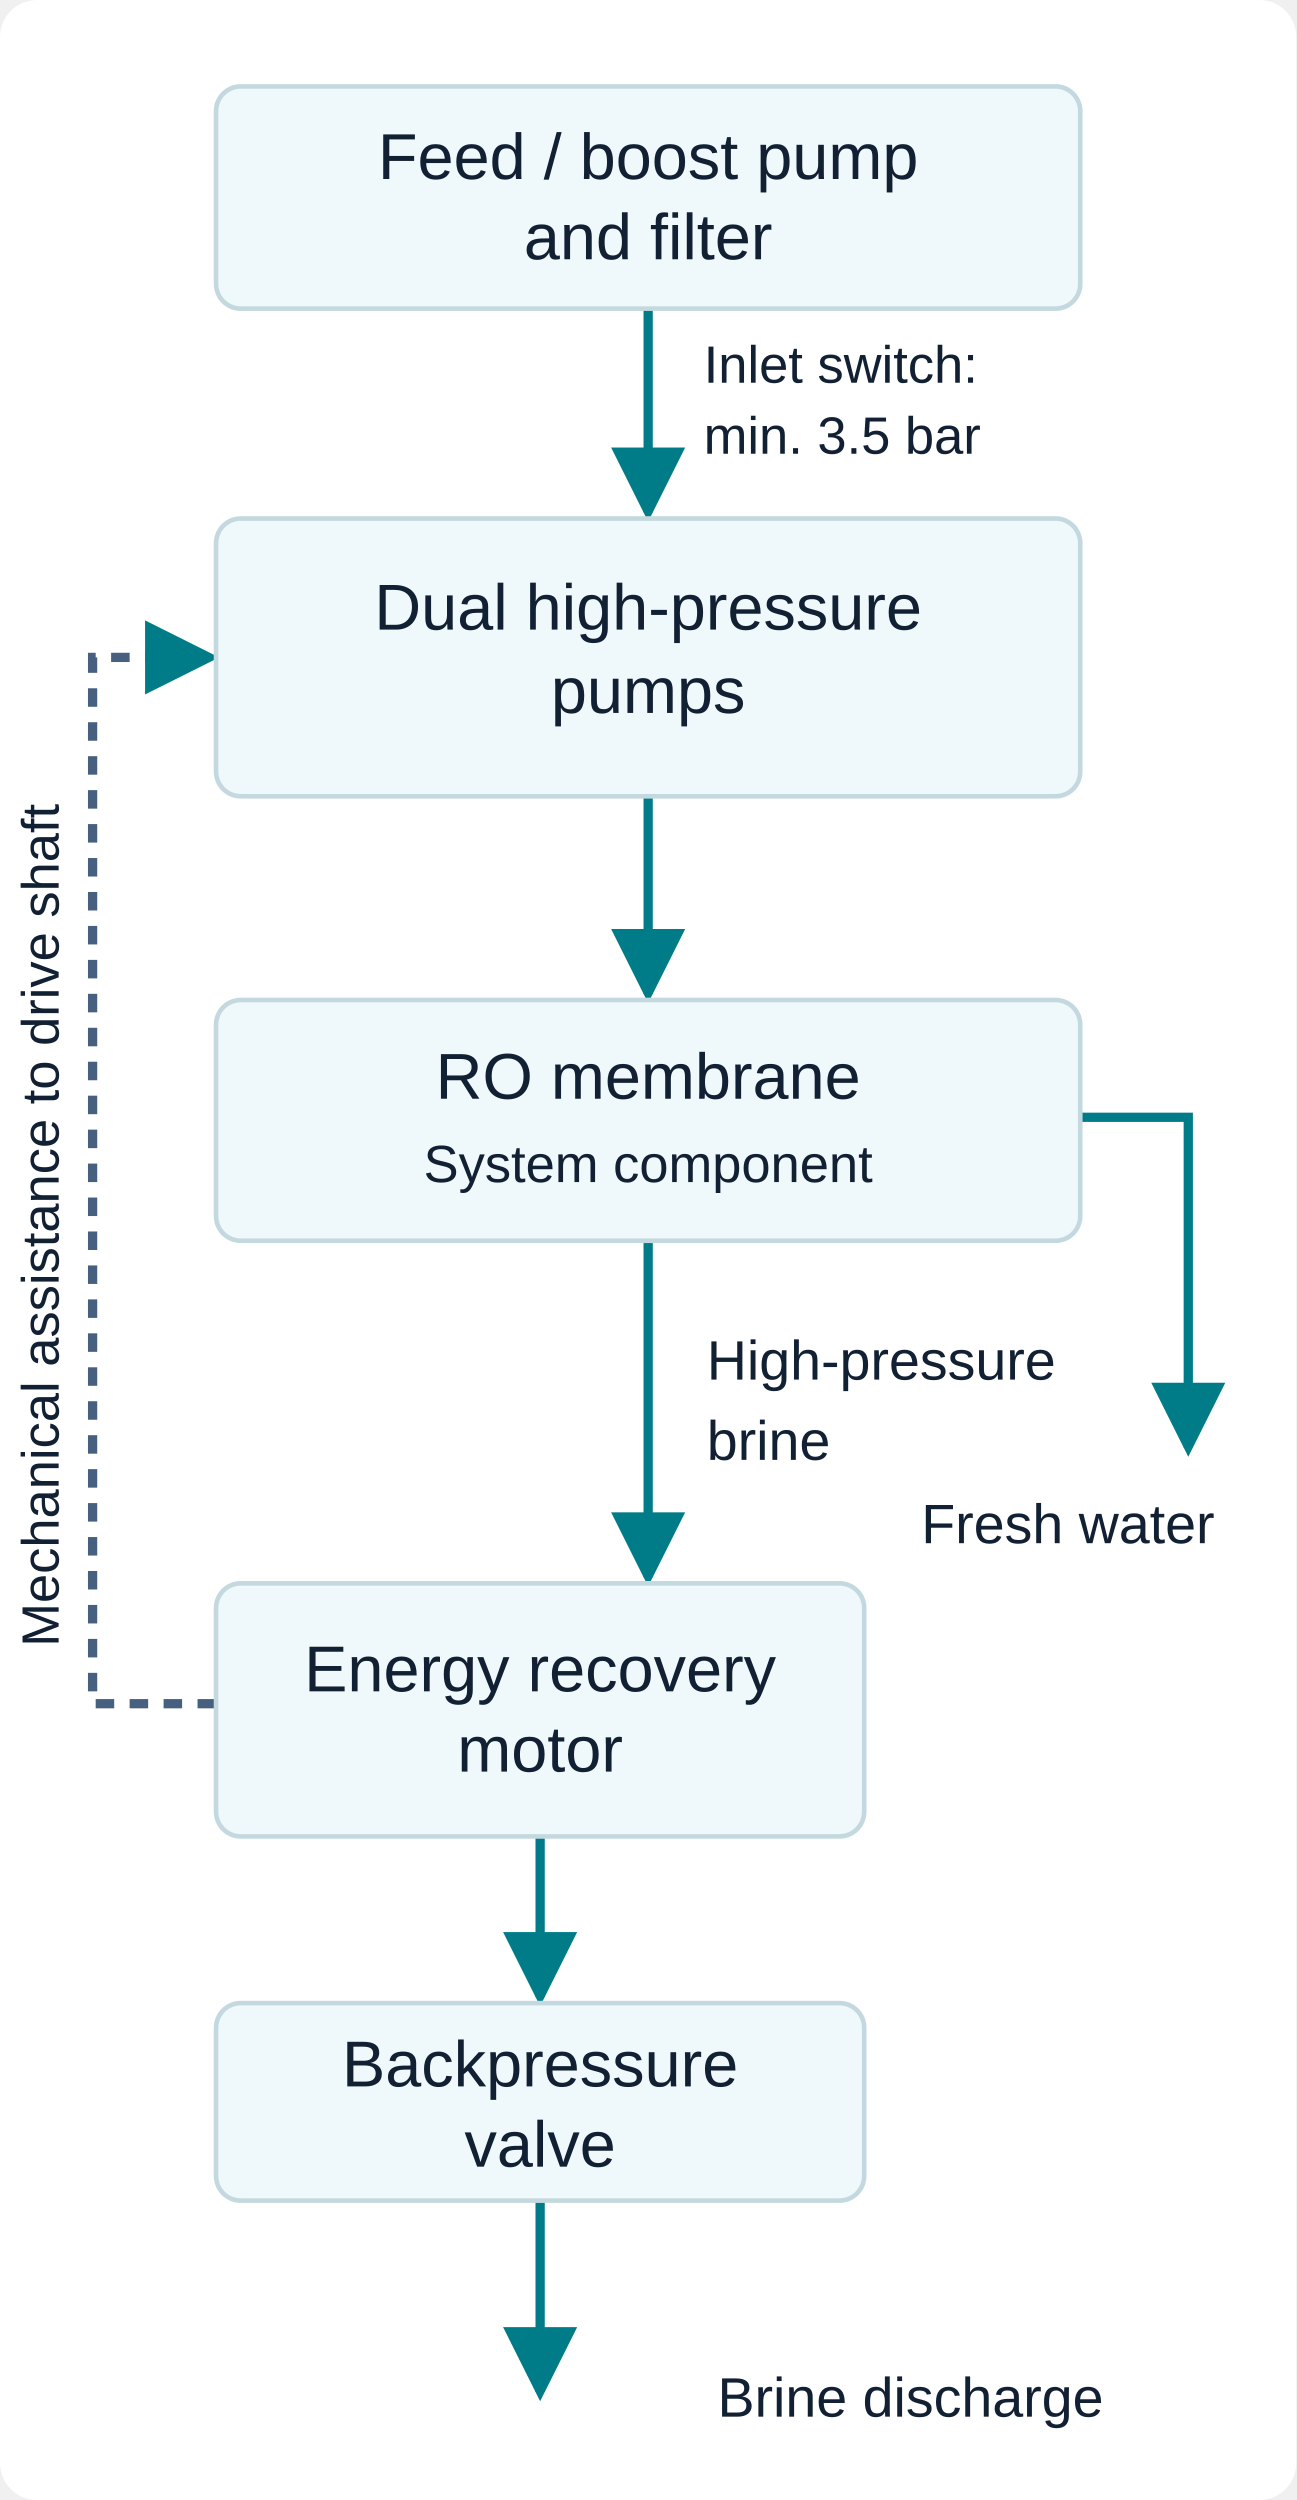
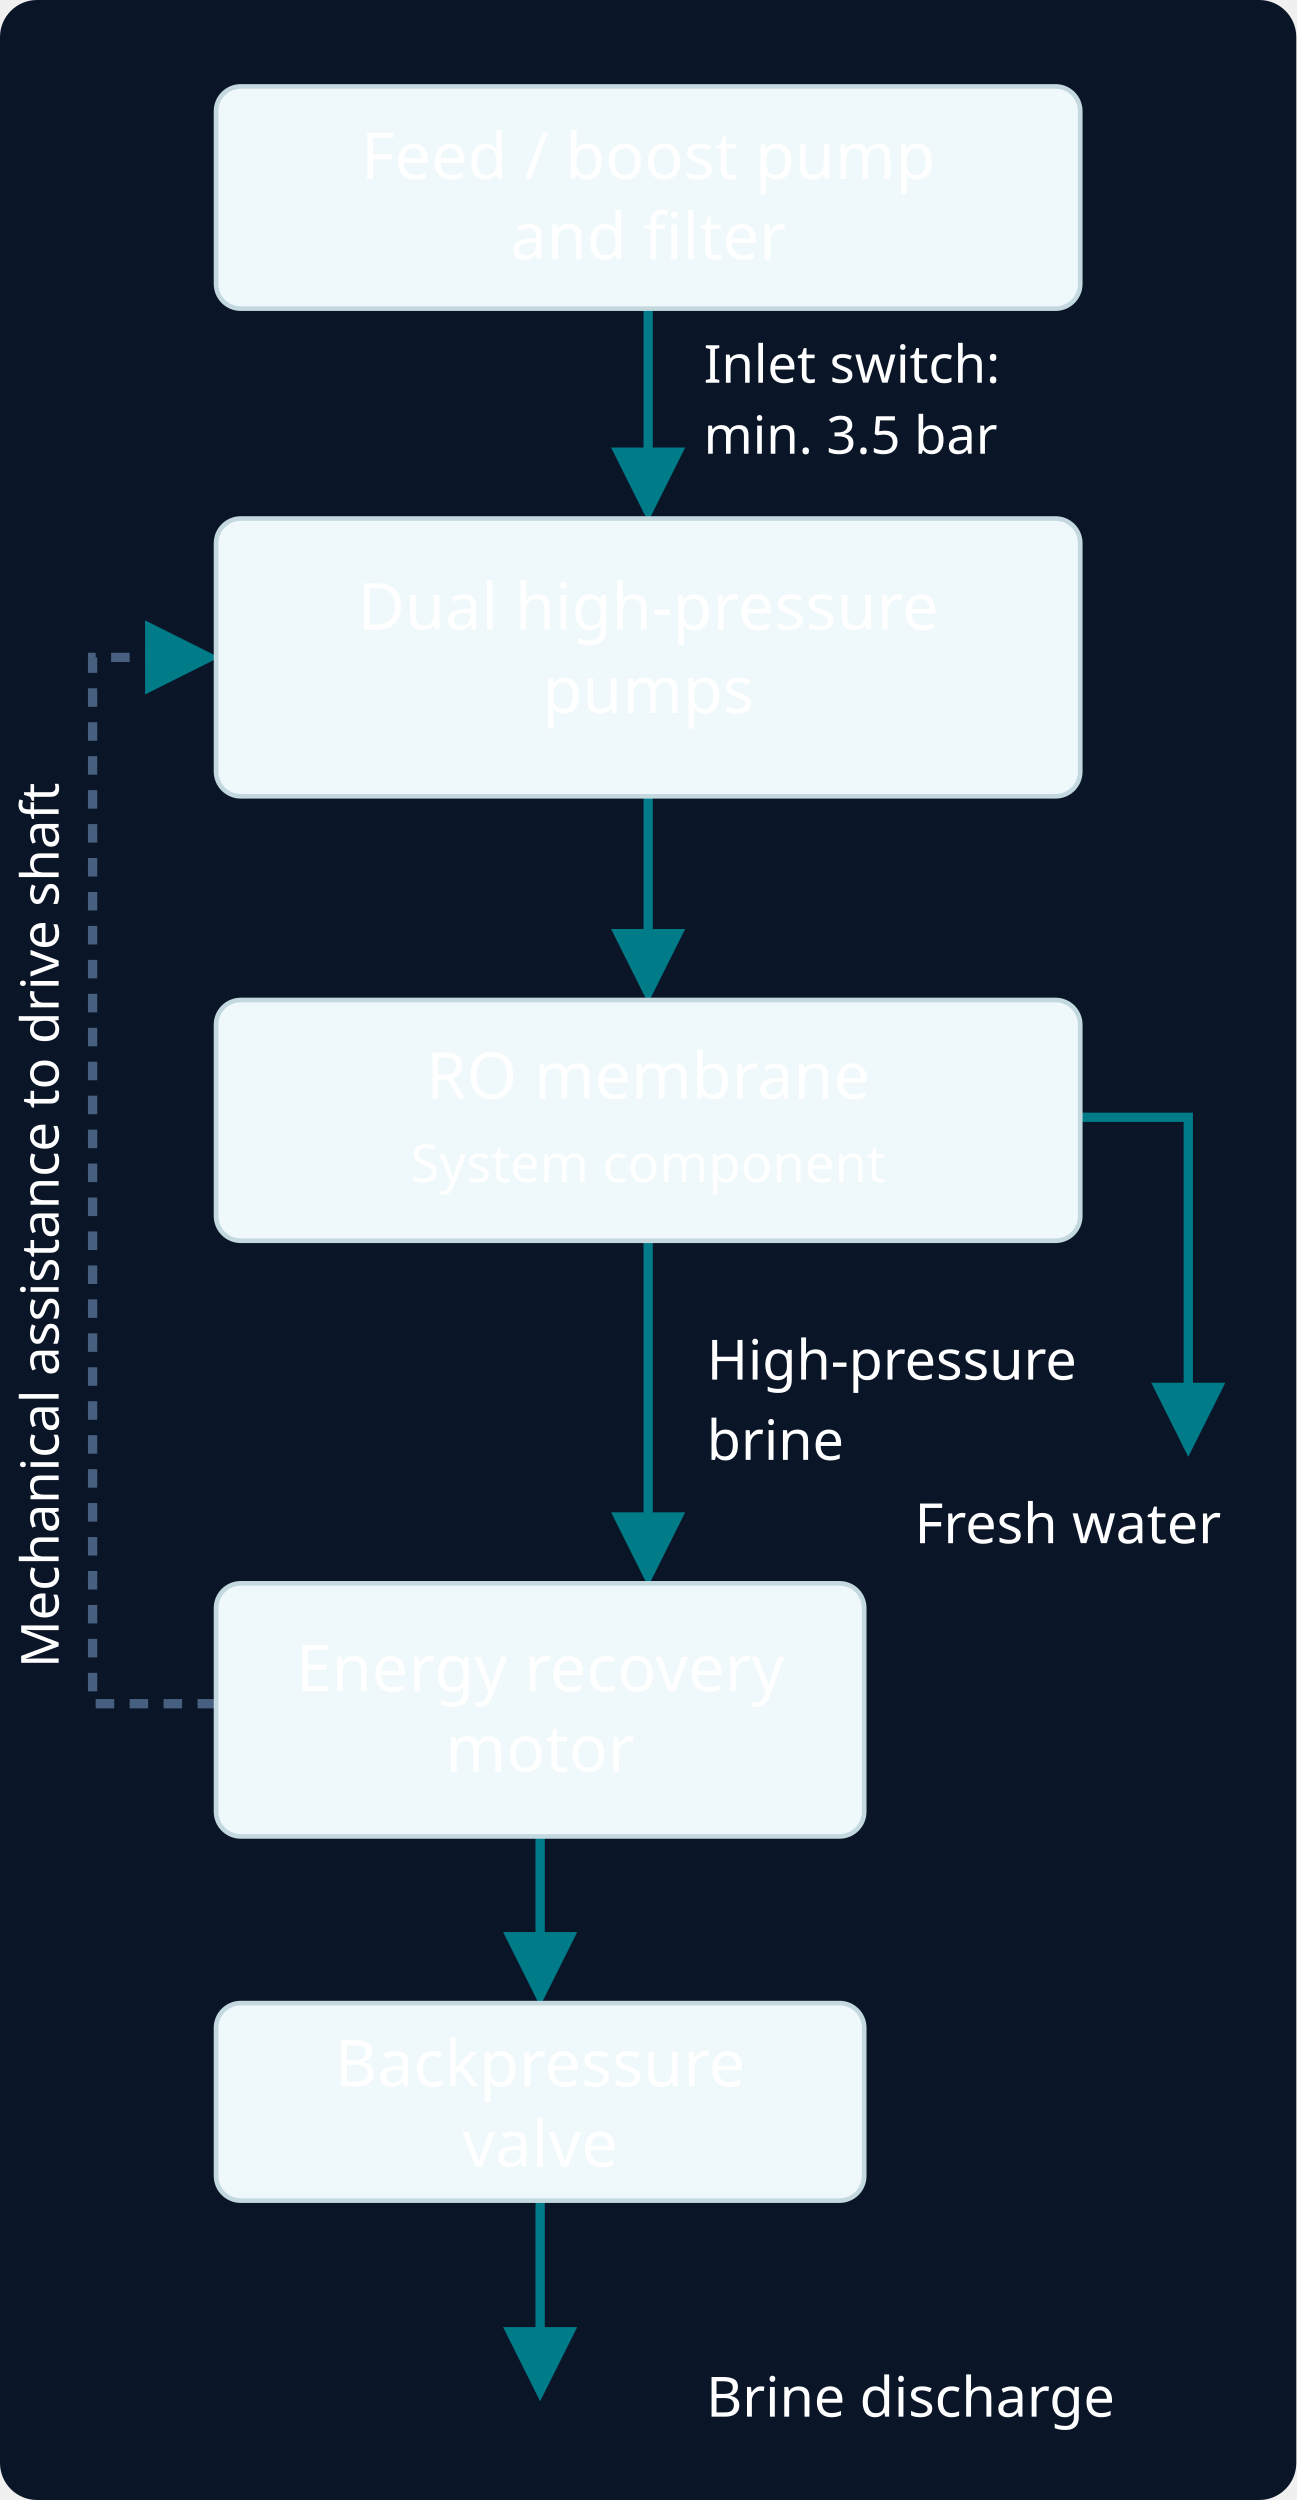
<svg xmlns="http://www.w3.org/2000/svg" viewBox="0 0 420 810" role="img" aria-labelledby="title">
  <defs>
    <marker id="a" markerWidth="8" markerHeight="8" refX="7" refY="4" orient="auto">
      <path d="M0 0L8 4L0 8Z" fill="#007c89" />
    </marker>
  </defs>
-   <rect width="420" height="810" rx="12" fill="#fff" />
+   <rect width="420" height="810" rx="12" fill="#0A1628" />
  <g fill="none" stroke="#007c89" stroke-width="3" marker-end="url(#a)">
    <path d="M210 99V166" />
    <path d="M210 257V322" />
    <path d="M210 402V511" />
    <path d="M350 362H385V469" />
    <path d="M175 595V647" />
    <path d="M175 713V775" />
    <path stroke-dasharray="6 5" stroke="#486080" d="M70 552H30V213H68" />
  </g>
  <g fill="#eff8fa" stroke="#c4d9df" stroke-width="1.5">
    <rect x="70" y="28" width="280" height="72" rx="8" />
    <rect x="70" y="168" width="280" height="90" rx="8" />
    <rect x="70" y="324" width="280" height="78" rx="8" />
    <rect x="70" y="513" width="210" height="82" rx="8" />
    <rect x="70" y="649" width="210" height="64" rx="8" />
  </g>
-   <g fill="#122033" font-family="Arial,sans-serif" font-size="21" text-anchor="middle">
-     <text x="210" y="58">Feed / boost pump</text>
-     <text x="210" y="84">and filter</text>
-     <text x="210" y="204">Dual high-pressure</text>
-     <text x="210" y="231">pumps</text>
-     <text x="210" y="356">RO membrane</text>
-     <text x="210" y="383" font-size="17">System component</text>
-     <text x="175" y="548">Energy recovery</text>
-     <text x="175" y="574">motor</text>
-     <text x="175" y="676">Backpressure</text>
-     <text x="175" y="702">valve</text>
-     <text x="295" y="783" font-size="18">Brine discharge</text>
-     <text x="346" y="500" font-size="18">Fresh water</text>
-     <text x="228" y="124" font-size="17" text-anchor="start">Inlet switch:</text>
-     <text x="228" y="147" font-size="17" text-anchor="start">min. 3.5 bar</text>
-     <text x="229" y="447" font-size="18" text-anchor="start">High-pressure</text>
-     <text x="229" y="473" font-size="18" text-anchor="start">brine</text>
-     <text transform="translate(19 397) rotate(-90)" font-size="17">Mechanical assistance to drive shaft</text>
+   <g fill="#122033" font-family="Avenir, Avenir Next, Nunito Sans, sans-serif" font-size="21" text-anchor="middle">
+     <text x="210" y="58" fill="#FFFFFF">Feed / boost pump</text>
+     <text x="210" y="84" fill="#FFFFFF">and filter</text>
+     <text x="210" y="204" fill="#FFFFFF">Dual high-pressure</text>
+     <text x="210" y="231" fill="#FFFFFF">pumps</text>
+     <text x="210" y="356" fill="#FFFFFF">RO membrane</text>
+     <text x="210" y="383" font-size="17" fill="#FFFFFF">System component</text>
+     <text x="175" y="548" fill="#FFFFFF">Energy recovery</text>
+     <text x="175" y="574" fill="#FFFFFF">motor</text>
+     <text x="175" y="676" fill="#FFFFFF">Backpressure</text>
+     <text x="175" y="702" fill="#FFFFFF">valve</text>
+     <text x="295" y="783" font-size="18" fill="#FFFFFF">Brine discharge</text>
+     <text x="346" y="500" font-size="18" fill="#FFFFFF">Fresh water</text>
+     <text x="228" y="124" font-size="17" text-anchor="start" fill="#FFFFFF">Inlet switch:</text>
+     <text x="228" y="147" font-size="17" text-anchor="start" fill="#FFFFFF">min. 3.5 bar</text>
+     <text x="229" y="447" font-size="18" text-anchor="start" fill="#FFFFFF">High-pressure</text>
+     <text x="229" y="473" font-size="18" text-anchor="start" fill="#FFFFFF">brine</text>
+     <text transform="translate(19 397) rotate(-90)" font-size="17" fill="#FFFFFF">Mechanical assistance to drive shaft</text>
  </g>
</svg>
